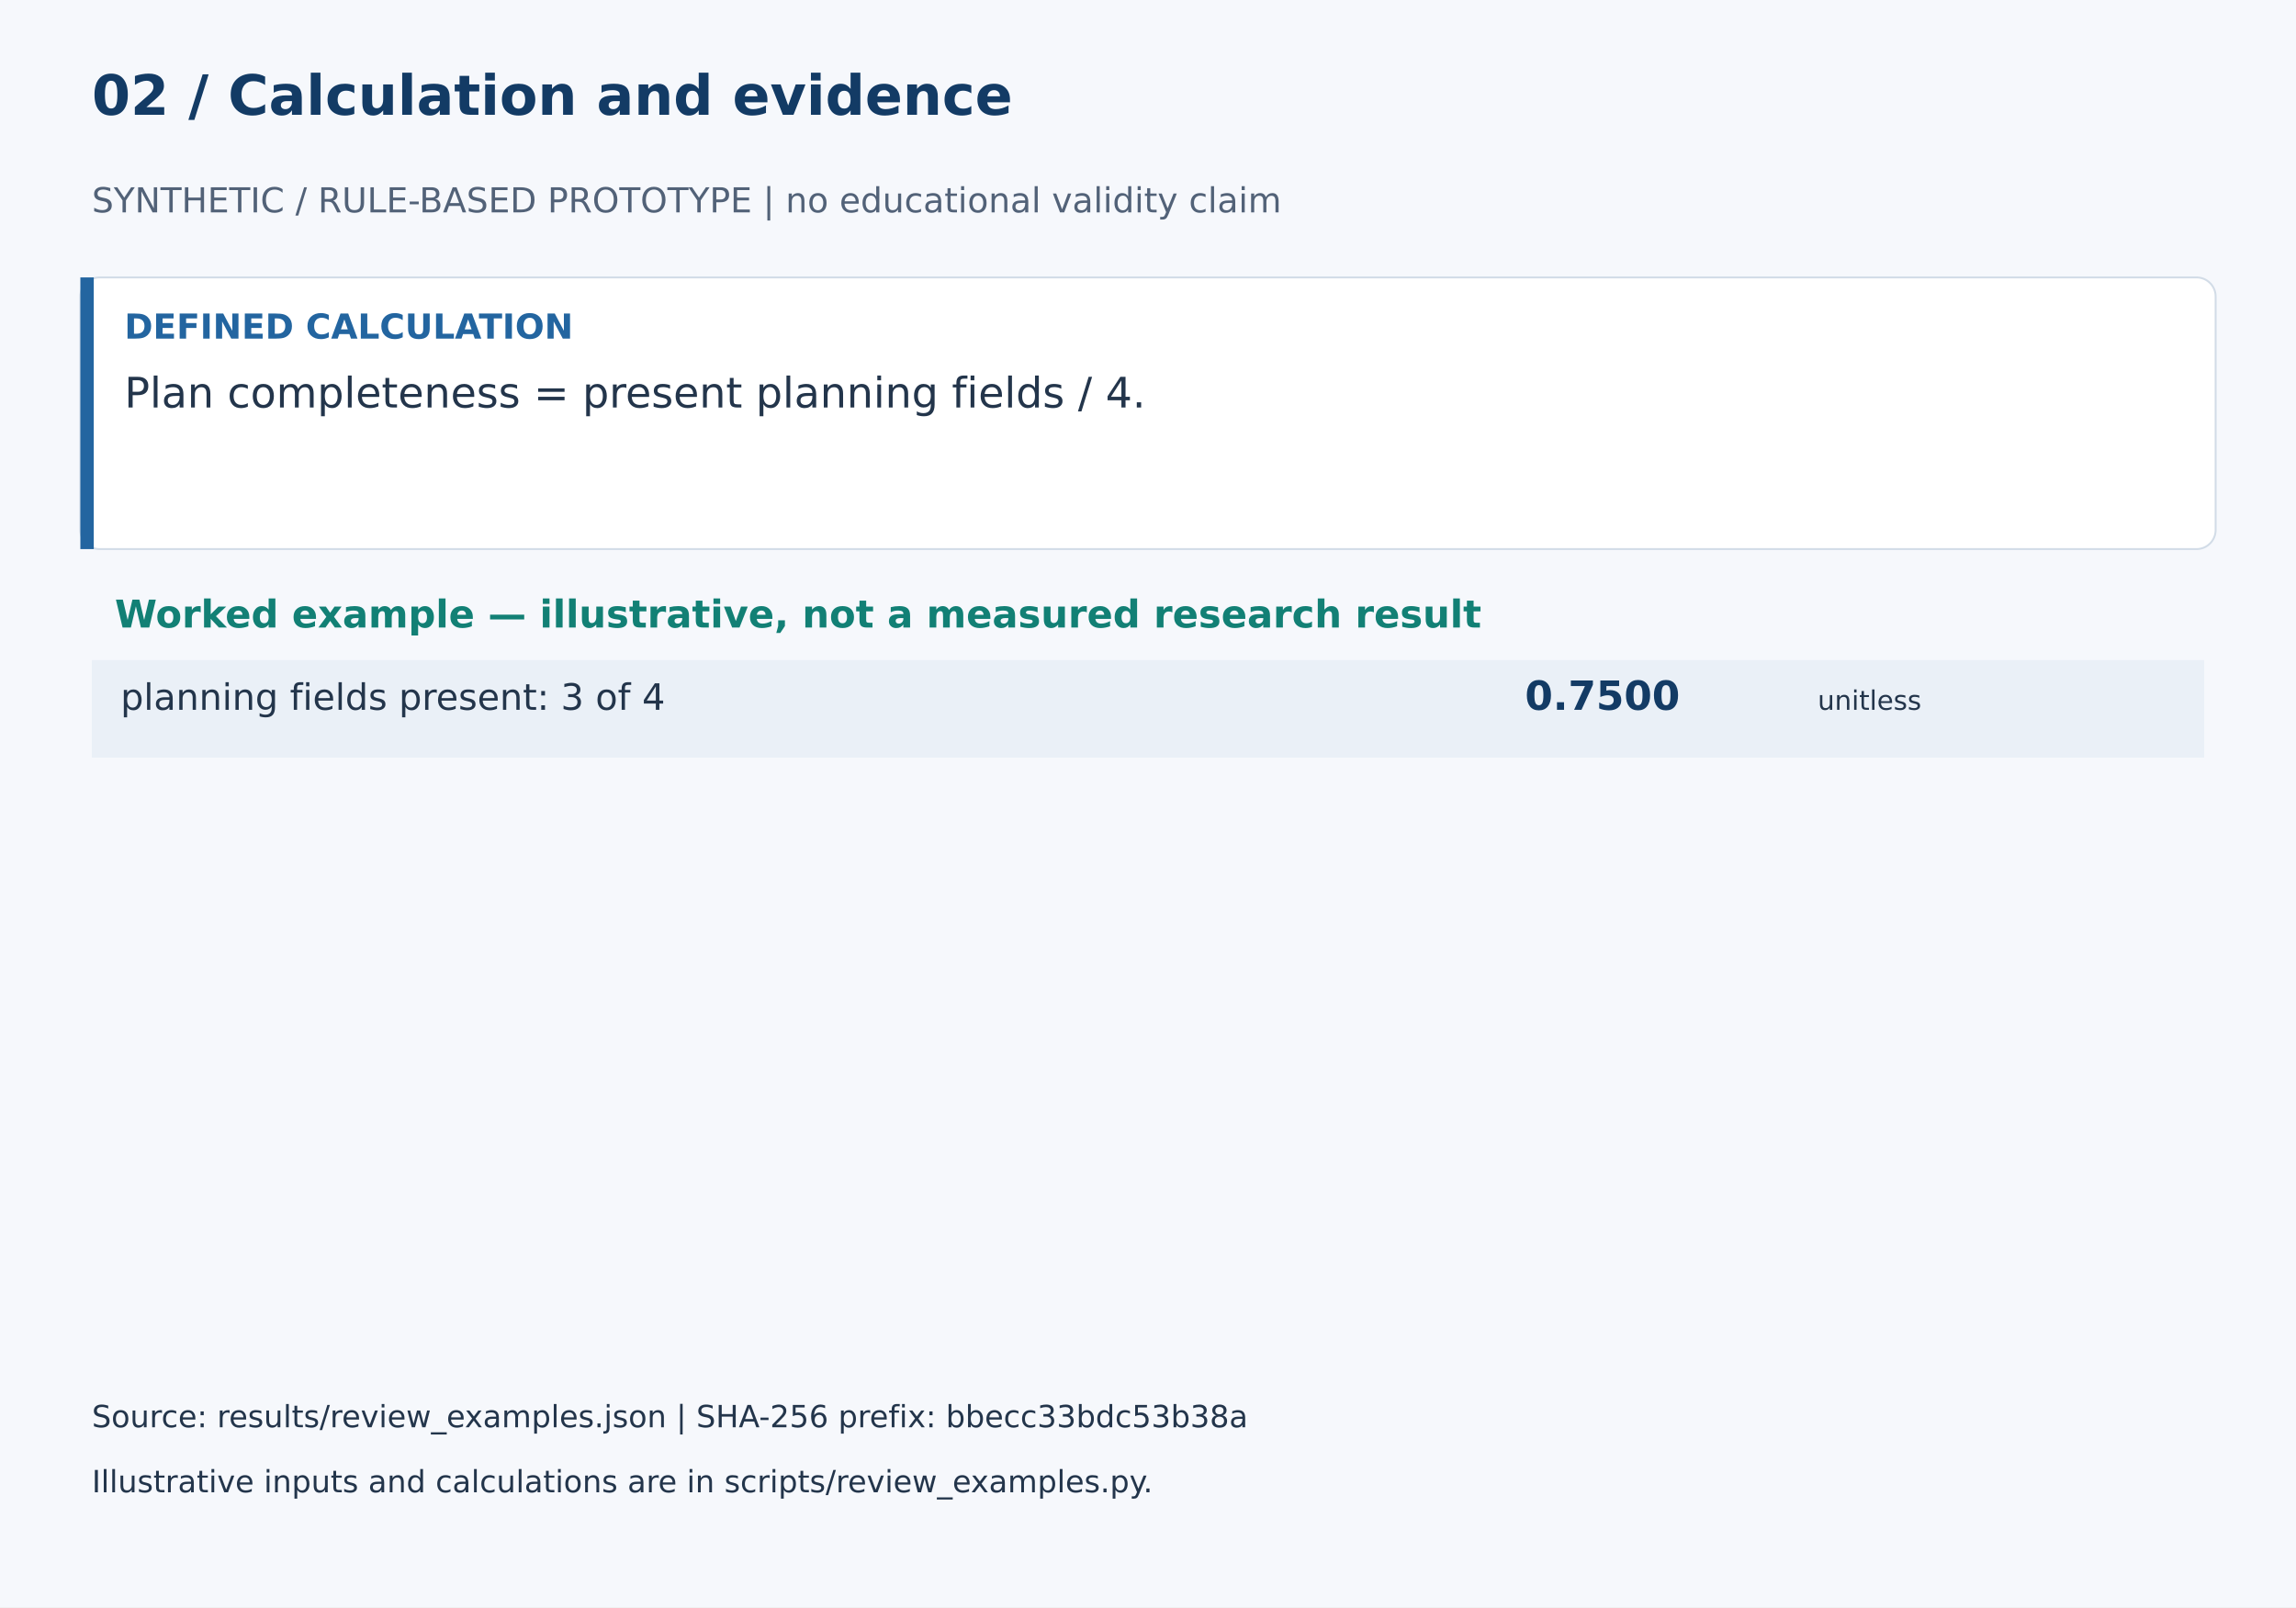
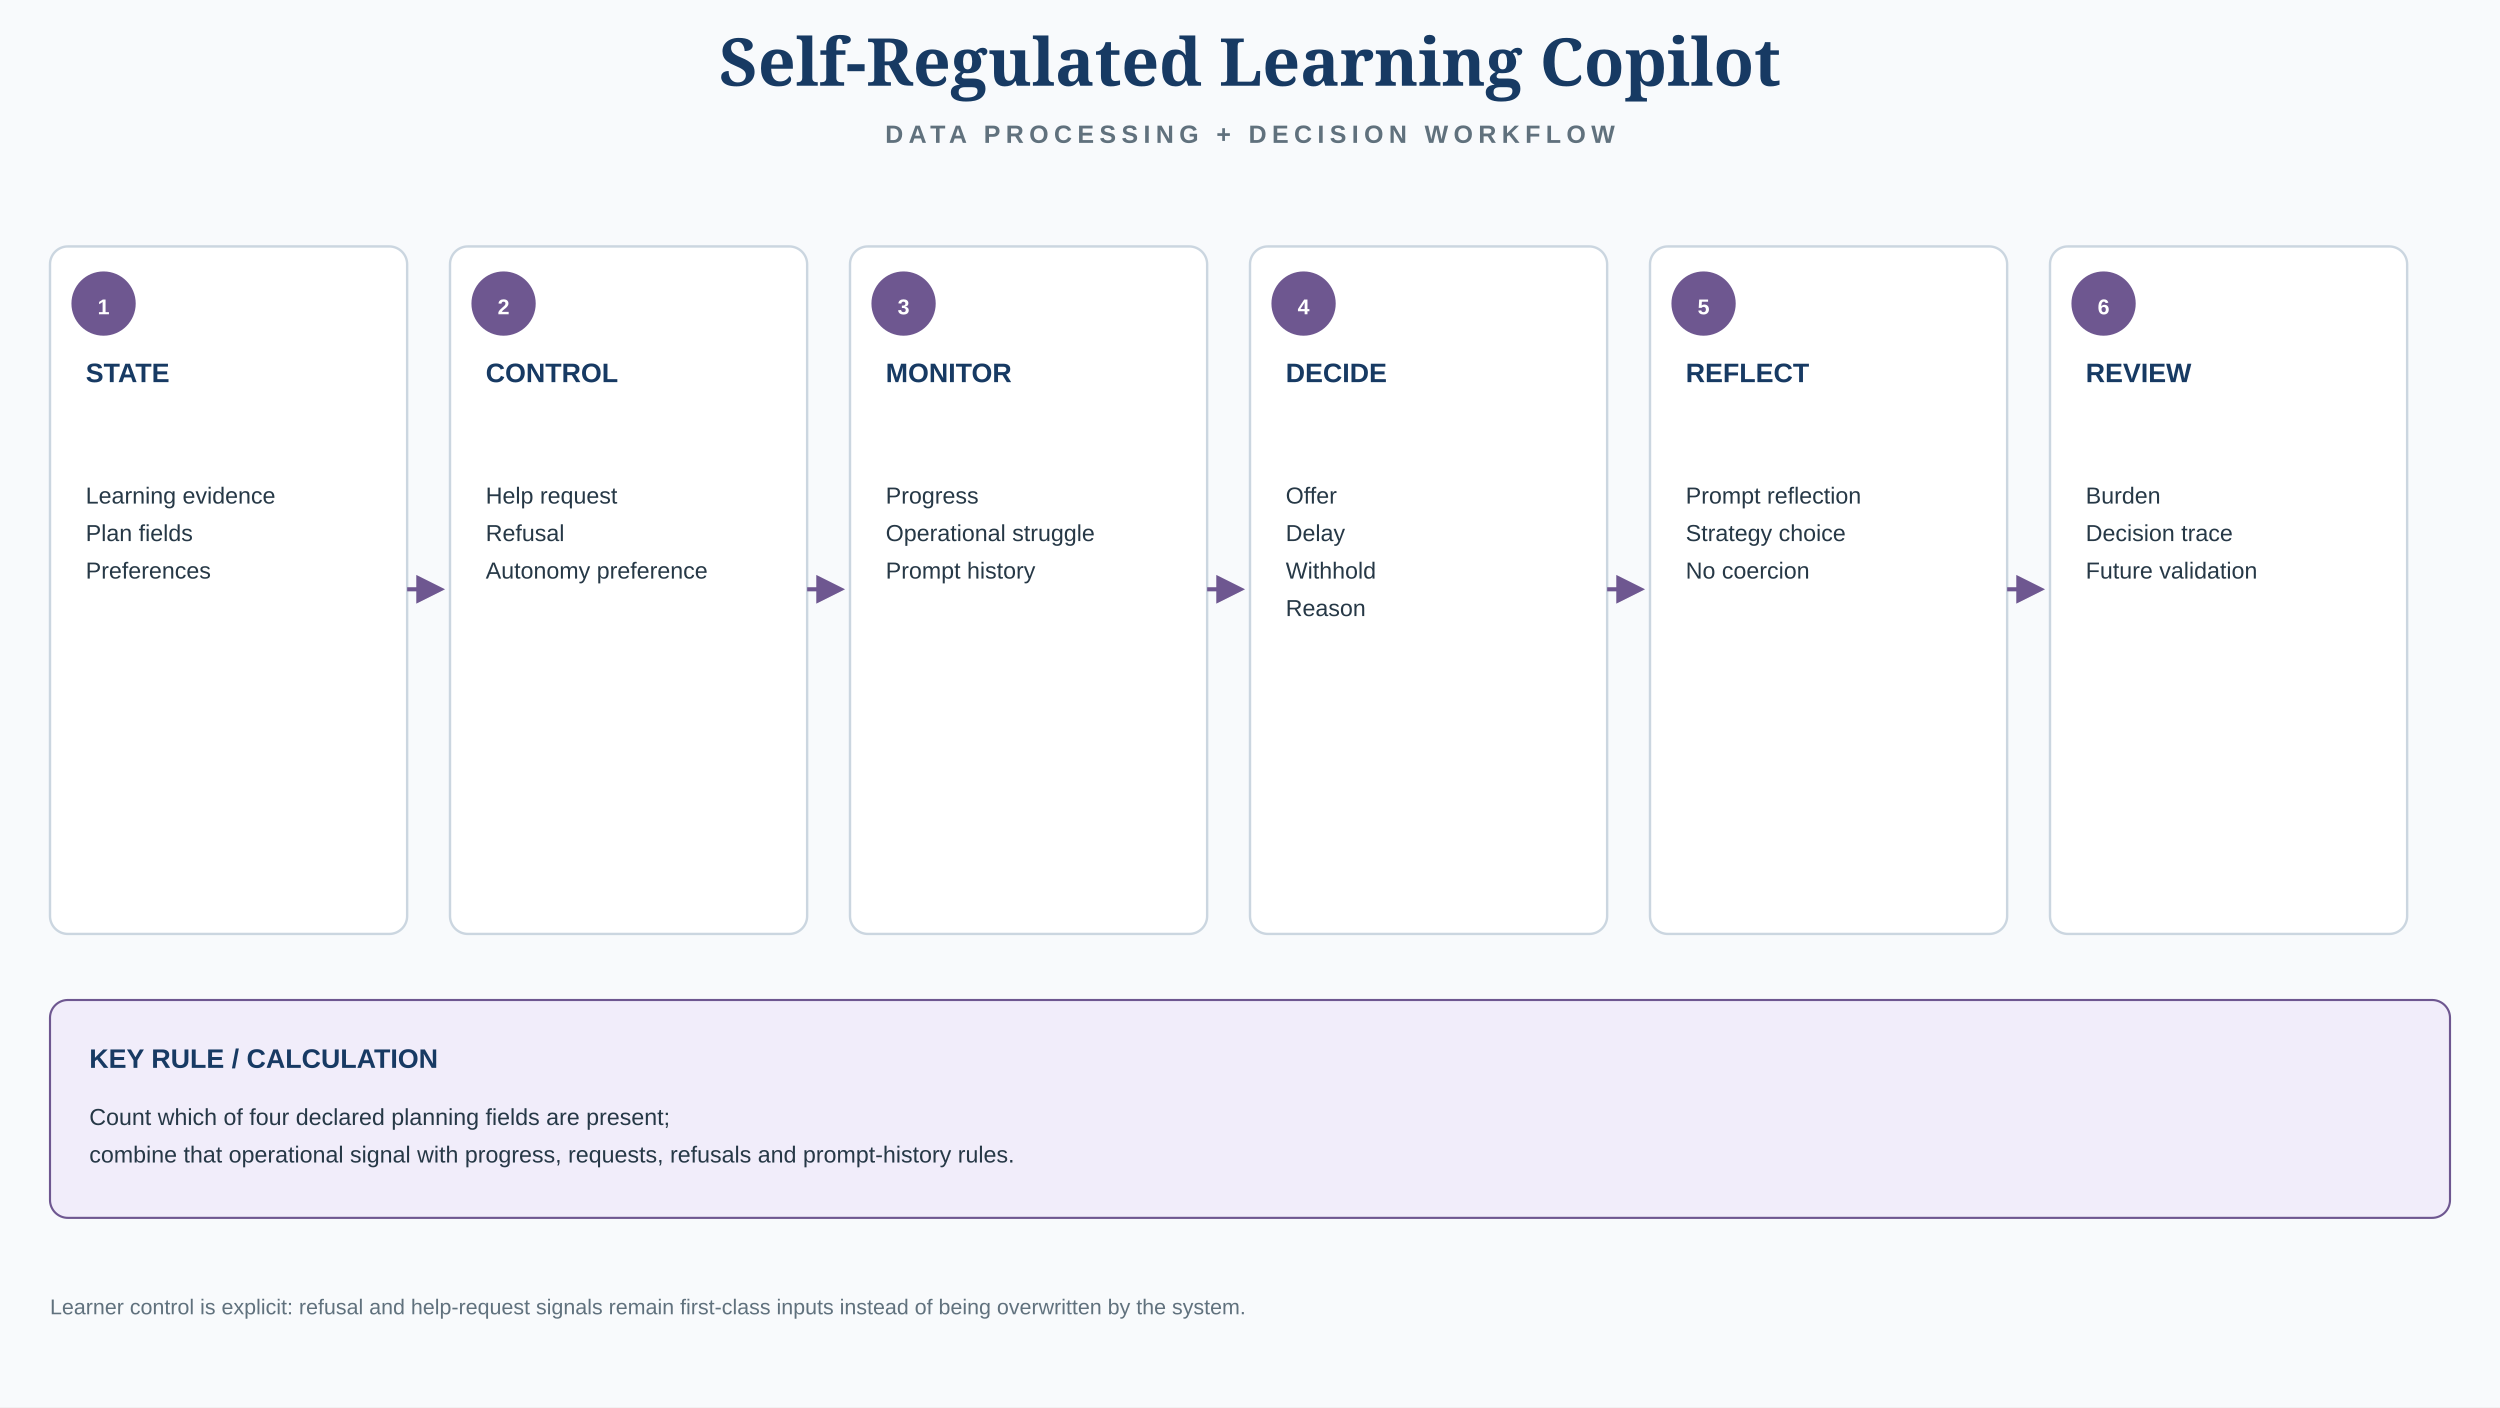
- <svg xmlns="http://www.w3.org/2000/svg" width="1200" height="840" viewBox="0 0 1200 840" role="img">
-   <rect width="1200" height="840" fill="#f6f8fc" />
-   <text x="48" y="60" font-family="DejaVu Sans,Arial,sans-serif" font-size="29" fill="#133b65" font-weight="700">02 / Calculation and evidence</text>
-   <text x="48" y="111" font-family="DejaVu Sans,Arial,sans-serif" font-size="18" fill="#526278" font-weight="400">SYNTHETIC / RULE-BASED PROTOTYPE | no educational validity claim</text>
-   <rect x="42" y="145" width="1116" height="142" rx="10" fill="white" stroke="#d2dce7" />
-   <rect x="42" y="145" width="7" height="142" fill="#2365a0" />
-   <text x="65" y="177" font-family="DejaVu Sans,Arial,sans-serif" font-size="18" fill="#2365a0" font-weight="700">DEFINED CALCULATION</text>
-   <text x="65" y="213" font-family="DejaVu Sans,Arial,sans-serif" font-size="22" fill="#23354b" font-weight="400">Plan completeness = present planning fields / 4.</text>
-   <text x="60" y="328" font-family="DejaVu Sans,Arial,sans-serif" font-size="20" fill="#128075" font-weight="700">Worked example — illustrative, not a measured research result</text>
-   <rect x="48" y="345" width="1104" height="51" fill="#eaf0f7" />
-   <text x="63" y="371" font-family="DejaVu Sans,Arial,sans-serif" font-size="19" fill="#23354b" font-weight="400">planning fields present: 3 of 4</text>
-   <text x="797" y="371" font-family="DejaVu Sans,Arial,sans-serif" font-size="21" fill="#133b65" font-weight="700">0.7500</text>
-   <text x="950" y="371" font-family="DejaVu Sans,Arial,sans-serif" font-size="14" fill="#23354b" font-weight="400">unitless</text>
-   <text x="48" y="746" font-family="DejaVu Sans,Arial,sans-serif" font-size="16" fill="#23354b" font-weight="400">Source: results/review_examples.json | SHA-256 prefix: bbecc33bdc53b38a</text>
-   <text x="48" y="780" font-family="DejaVu Sans,Arial,sans-serif" font-size="16" fill="#23354b" font-weight="400">Illustrative inputs and calculations are in scripts/review_examples.py.</text>
+ <svg xmlns="http://www.w3.org/2000/svg" viewBox="0 0 1400 788">
+   <rect width="1400" height="788" fill="#F8FAFC" />
+   <style>.t{font:700 37px Georgia;fill:#173A63}.s{font:600 14px Arial;fill:#60717D;letter-spacing:3px}.h{font:700 15px Arial;fill:#173A63}.b{font:13px Arial;fill:#263846}.sm{font:12px Arial;fill:#60717D}.c{fill:#fff;stroke:#CBD6E0;stroke-width:1.35}.a{fill:#6E5790}.n{fill:#F1EDFA;stroke:#6E5790;stroke-width:1.2}.ar{stroke:#6E5790;stroke-width:2.3;fill:none;marker-end:url(#x)}</style>
+   <defs>
+     <marker id="x" viewBox="0 0 10 10" refX="8" refY="5" markerWidth="7" markerHeight="7" orient="auto">
+       <path d="M0 0 L10 5 L0 10 z" fill="#6E5790" />
+     </marker>
+   </defs>
+   <text x="700" y="48" text-anchor="middle" class="t">Self-Regulated Learning Copilot</text>
+   <text x="700" y="80" text-anchor="middle" class="s">DATA PROCESSING + DECISION WORKFLOW</text>
+   <rect x="28" y="138" width="200" height="385" rx="10" class="c" />
+   <circle cx="58" cy="170" r="18" class="a" />
+   <text x="58" y="176" text-anchor="middle" fill="#fff" font-family="Arial" font-weight="700">1</text>
+   <text x="48" y="214" class="h">
+     <tspan x="48">STATE</tspan>
+   </text>
+   <text x="48" y="282" class="b">
+     <tspan x="48">Learning evidence</tspan>
+     <tspan x="48" dy="21">Plan fields</tspan>
+     <tspan x="48" dy="21">Preferences</tspan>
+   </text>
+   <path d="M228 330 H246" class="ar" />
+   <rect x="252" y="138" width="200" height="385" rx="10" class="c" />
+   <circle cx="282" cy="170" r="18" class="a" />
+   <text x="282" y="176" text-anchor="middle" fill="#fff" font-family="Arial" font-weight="700">2</text>
+   <text x="272" y="214" class="h">
+     <tspan x="272">CONTROL</tspan>
+   </text>
+   <text x="272" y="282" class="b">
+     <tspan x="272">Help request</tspan>
+     <tspan x="272" dy="21">Refusal</tspan>
+     <tspan x="272" dy="21">Autonomy preference</tspan>
+   </text>
+   <path d="M452 330 H470" class="ar" />
+   <rect x="476" y="138" width="200" height="385" rx="10" class="c" />
+   <circle cx="506" cy="170" r="18" class="a" />
+   <text x="506" y="176" text-anchor="middle" fill="#fff" font-family="Arial" font-weight="700">3</text>
+   <text x="496" y="214" class="h">
+     <tspan x="496">MONITOR</tspan>
+   </text>
+   <text x="496" y="282" class="b">
+     <tspan x="496">Progress</tspan>
+     <tspan x="496" dy="21">Operational struggle</tspan>
+     <tspan x="496" dy="21">Prompt history</tspan>
+   </text>
+   <path d="M676 330 H694" class="ar" />
+   <rect x="700" y="138" width="200" height="385" rx="10" class="c" />
+   <circle cx="730" cy="170" r="18" class="a" />
+   <text x="730" y="176" text-anchor="middle" fill="#fff" font-family="Arial" font-weight="700">4</text>
+   <text x="720" y="214" class="h">
+     <tspan x="720">DECIDE</tspan>
+   </text>
+   <text x="720" y="282" class="b">
+     <tspan x="720">Offer</tspan>
+     <tspan x="720" dy="21">Delay</tspan>
+     <tspan x="720" dy="21">Withhold</tspan>
+     <tspan x="720" dy="21">Reason</tspan>
+   </text>
+   <path d="M900 330 H918" class="ar" />
+   <rect x="924" y="138" width="200" height="385" rx="10" class="c" />
+   <circle cx="954" cy="170" r="18" class="a" />
+   <text x="954" y="176" text-anchor="middle" fill="#fff" font-family="Arial" font-weight="700">5</text>
+   <text x="944" y="214" class="h">
+     <tspan x="944">REFLECT</tspan>
+   </text>
+   <text x="944" y="282" class="b">
+     <tspan x="944">Prompt reflection</tspan>
+     <tspan x="944" dy="21">Strategy choice</tspan>
+     <tspan x="944" dy="21">No coercion</tspan>
+   </text>
+   <path d="M1124 330 H1142" class="ar" />
+   <rect x="1148" y="138" width="200" height="385" rx="10" class="c" />
+   <circle cx="1178" cy="170" r="18" class="a" />
+   <text x="1178" y="176" text-anchor="middle" fill="#fff" font-family="Arial" font-weight="700">6</text>
+   <text x="1168" y="214" class="h">
+     <tspan x="1168">REVIEW</tspan>
+   </text>
+   <text x="1168" y="282" class="b">
+     <tspan x="1168">Burden</tspan>
+     <tspan x="1168" dy="21">Decision trace</tspan>
+     <tspan x="1168" dy="21">Future validation</tspan>
+   </text>
+   <rect x="28" y="560" width="1344" height="122" rx="10" class="n" />
+   <text x="50" y="598" class="h">KEY RULE / CALCULATION</text>
+   <text x="50" y="630" class="b">
+     <tspan x="50">Count which of four declared planning fields are present;</tspan>
+     <tspan x="50" dy="21">combine that operational signal with progress, requests, refusals and prompt-history rules.</tspan>
+   </text>
+   <text x="28" y="736" class="sm">Learner control is explicit: refusal and help-request signals remain first-class inputs instead of being overwritten by the system.</text>
</svg>
